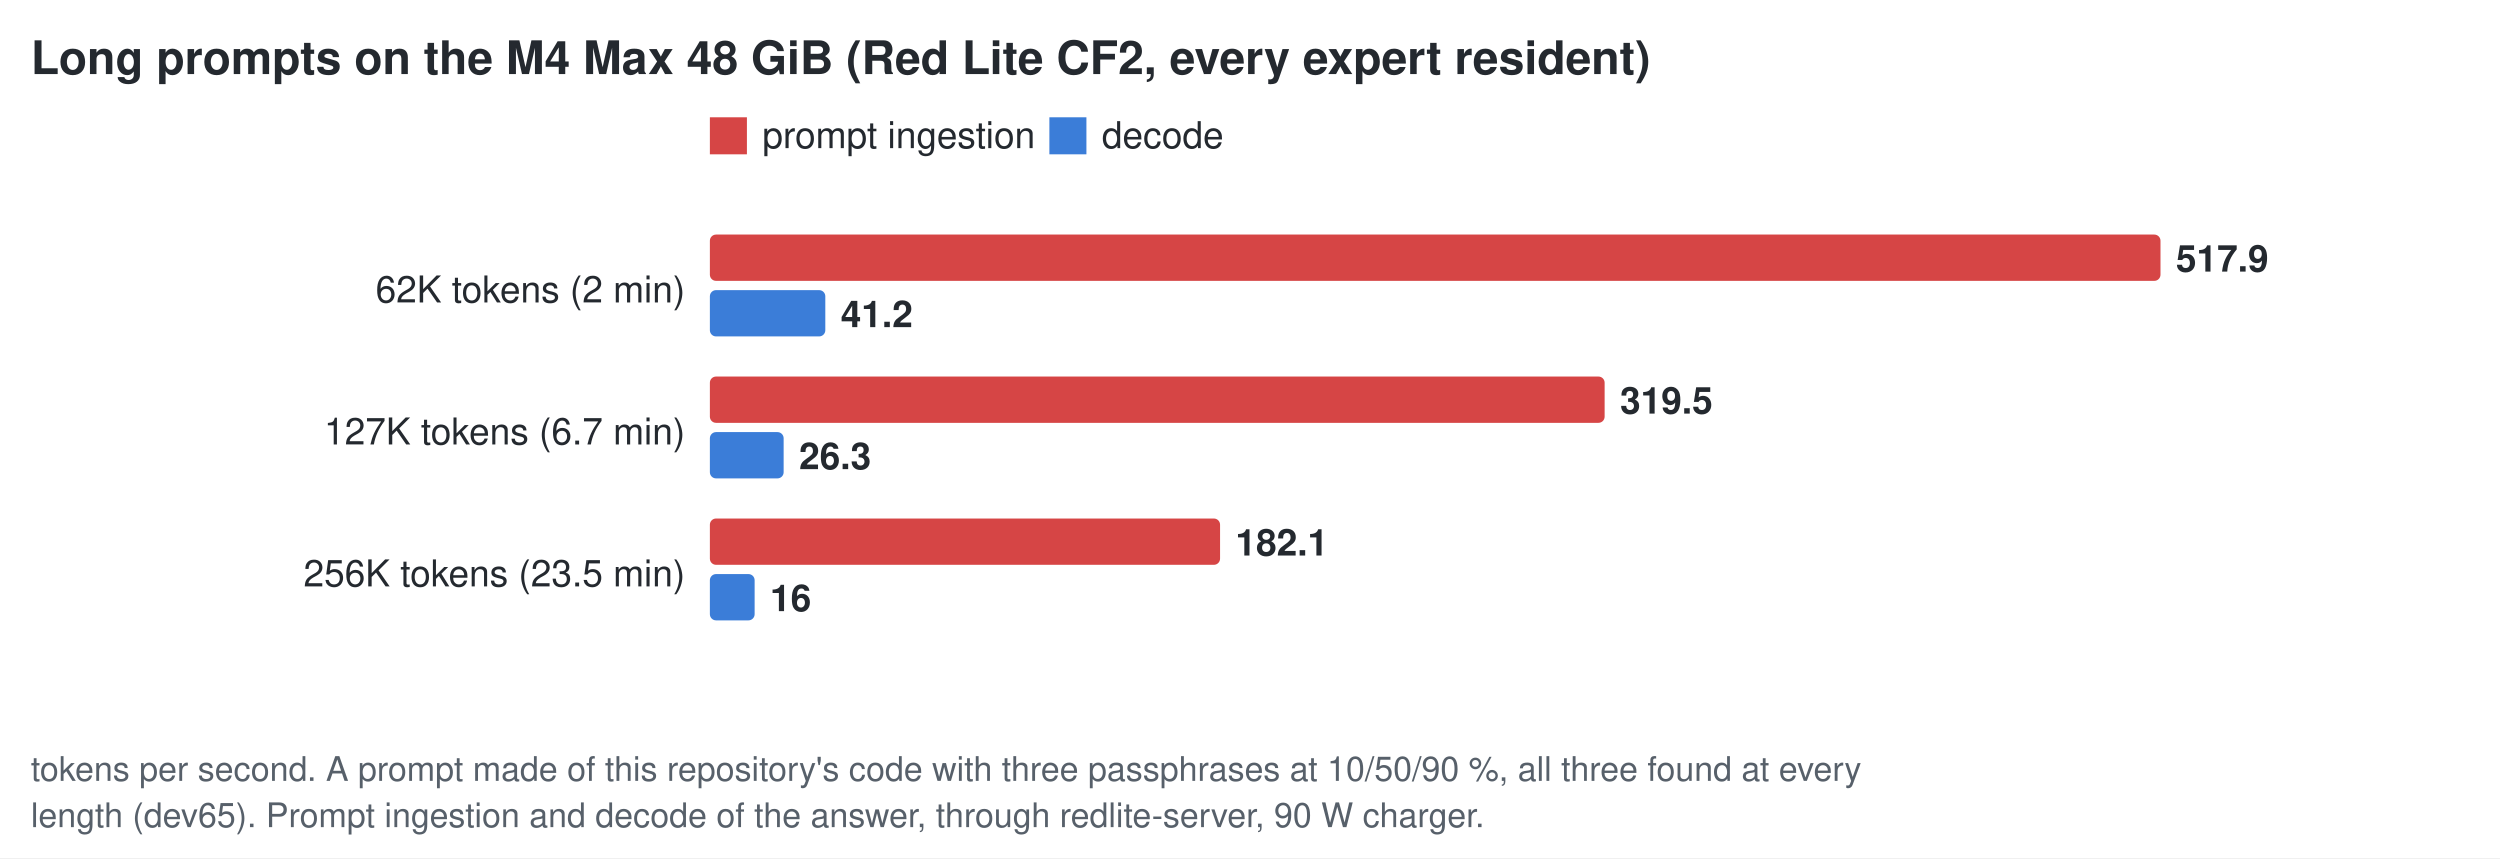
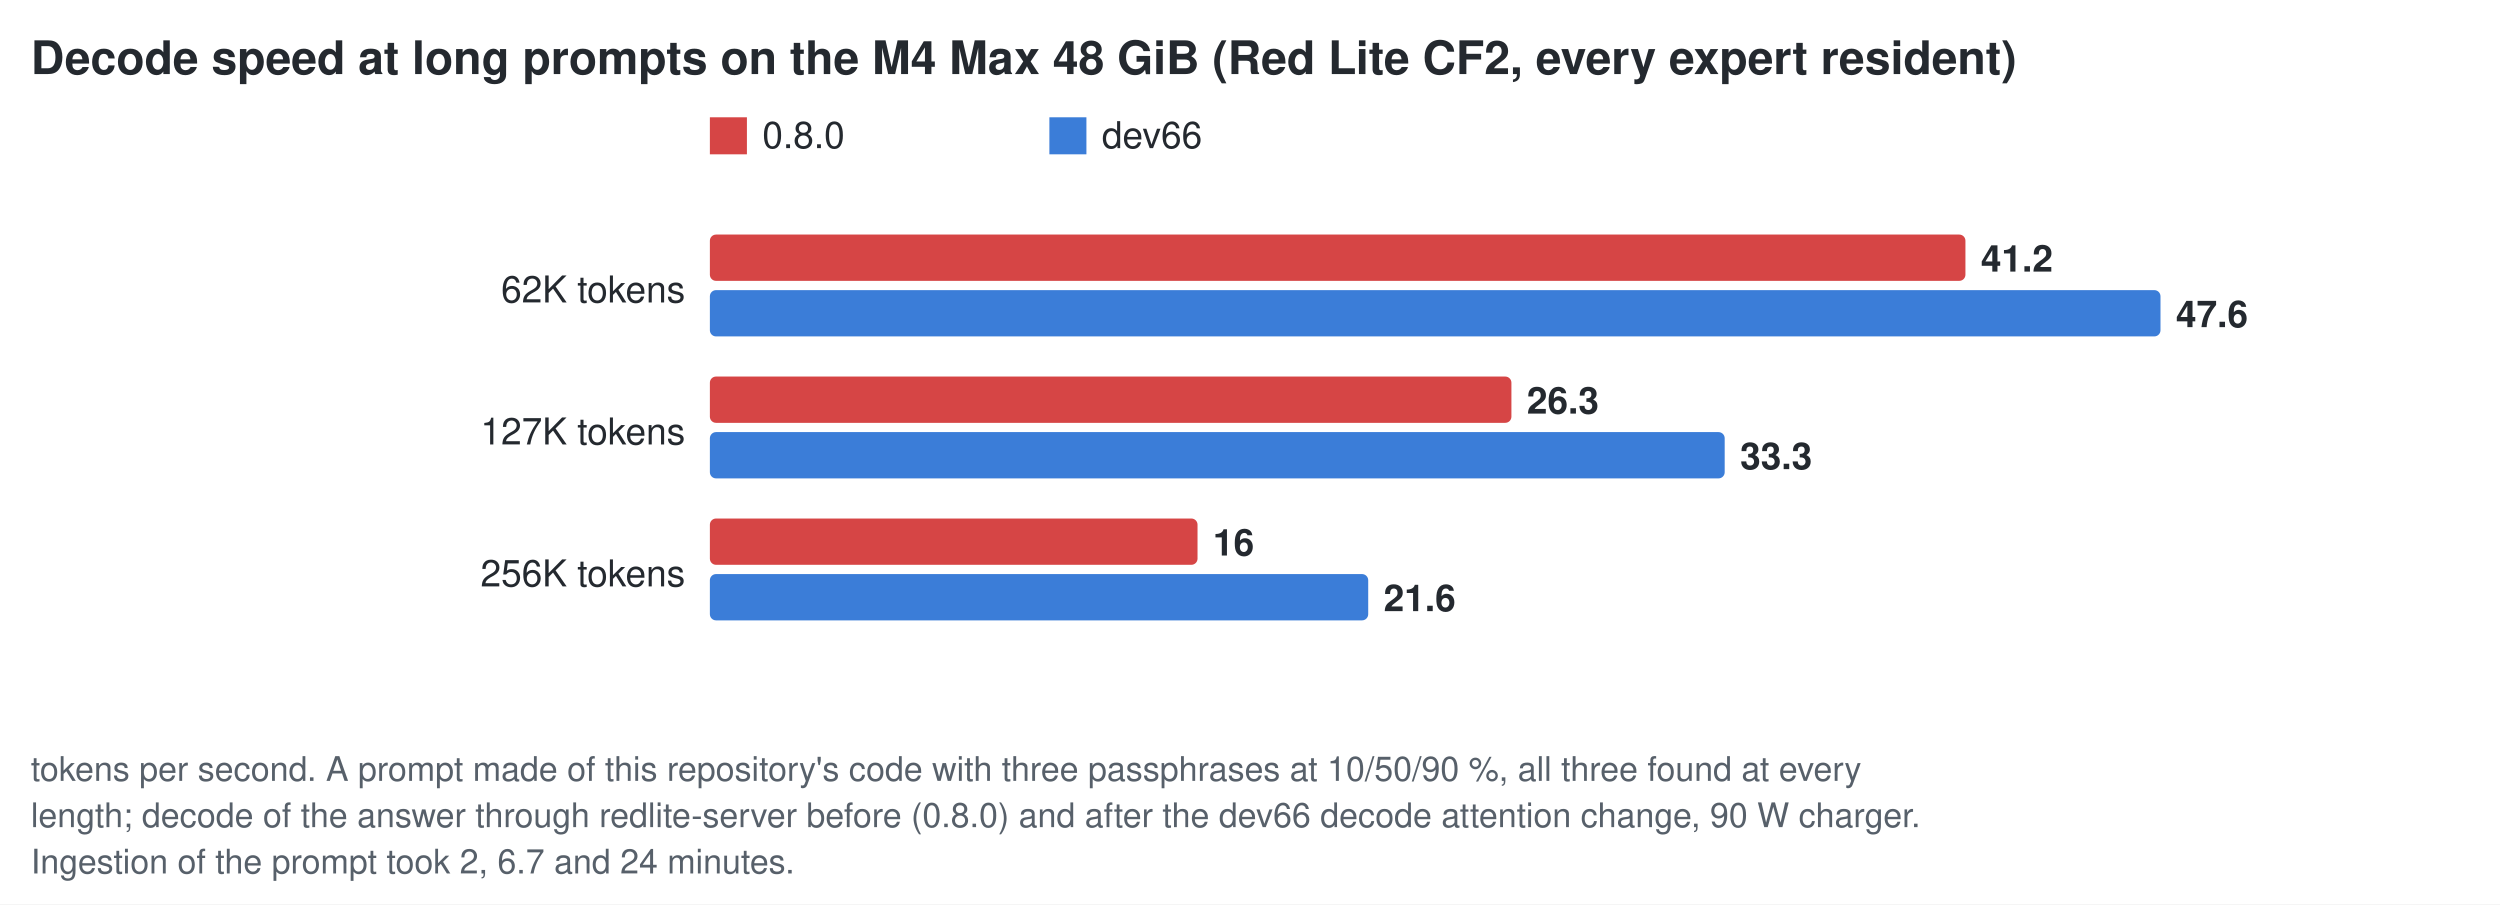
- <svg xmlns="http://www.w3.org/2000/svg" width="810" height="278" viewBox="0 0 810 278">
+ <svg xmlns="http://www.w3.org/2000/svg" width="810" height="293" viewBox="0 0 810 293">
  <style>.bg{fill:#ffffff}text{font-family:-apple-system,Helvetica,Arial,sans-serif;fill:#24292f}.t{font-size:15px;font-weight:600}.n{font-size:11px;fill:#57606a}.l{font-size:12px}.v{font-size:12px;font-weight:600}.g{stroke:#d0d7de}@media (prefers-color-scheme:dark){.bg{fill:#0d1117}text{fill:#e6edf3}.n{fill:#8d96a0}.g{stroke:#30363d}}</style>
-   <rect class="bg" width="810" height="278" />
-   <text class="t" x="10" y="24">Long prompts on the M4 Max 48 GiB (Red Lite CF2, every expert resident)</text>
+   <rect class="bg" width="810" height="293" />
+   <text class="t" x="10" y="24">Decode speed at long prompts on the M4 Max 48 GiB (Red Lite CF2, every expert resident)</text>
  <rect x="230" y="38" width="12" height="12" fill="#d64545" />
-   <text class="l" x="247" y="48">prompt ingestion</text>
+   <text class="l" x="247" y="48">0.8.0</text>
  <rect x="340" y="38" width="12" height="12" fill="#3b7dd8" />
-   <text class="l" x="357" y="48">decode</text>
-   <text class="l" x="222" y="98" text-anchor="end">62K tokens (2 min)</text>
-   <rect x="230" y="76" width="470.0" height="15" rx="2" fill="#d64545" />
-   <text class="v" x="705.0" y="88">517.9</text>
-   <rect x="230" y="94" width="37.4" height="15" rx="2" fill="#3b7dd8" />
-   <text class="v" x="272.4" y="106">41.2</text>
-   <text class="l" x="222" y="144" text-anchor="end">127K tokens (6.7 min)</text>
-   <rect x="230" y="122" width="289.9" height="15" rx="2" fill="#d64545" />
-   <text class="v" x="524.9" y="134">319.5</text>
-   <rect x="230" y="140" width="23.9" height="15" rx="2" fill="#3b7dd8" />
-   <text class="v" x="258.9" y="152">26.3</text>
-   <text class="l" x="222" y="190" text-anchor="end">256K tokens (23.5 min)</text>
-   <rect x="230" y="168" width="165.3" height="15" rx="2" fill="#d64545" />
-   <text class="v" x="400.3" y="180">182.1</text>
-   <rect x="230" y="186" width="14.5" height="15" rx="2" fill="#3b7dd8" />
-   <text class="v" x="249.5" y="198">16</text>
+   <text class="l" x="357" y="48">dev66</text>
+   <text class="l" x="222" y="98" text-anchor="end">62K tokens</text>
+   <rect x="230" y="76" width="406.8" height="15" rx="2" fill="#d64545" />
+   <text class="v" x="641.8" y="88">41.2</text>
+   <rect x="230" y="94" width="470.0" height="15" rx="2" fill="#3b7dd8" />
+   <text class="v" x="705.0" y="106">47.6</text>
+   <text class="l" x="222" y="144" text-anchor="end">127K tokens</text>
+   <rect x="230" y="122" width="259.7" height="15" rx="2" fill="#d64545" />
+   <text class="v" x="494.7" y="134">26.3</text>
+   <rect x="230" y="140" width="328.8" height="15" rx="2" fill="#3b7dd8" />
+   <text class="v" x="563.8" y="152">33.3</text>
+   <text class="l" x="222" y="190" text-anchor="end">256K tokens</text>
+   <rect x="230" y="168" width="158.0" height="15" rx="2" fill="#d64545" />
+   <text class="v" x="393.0" y="180">16</text>
+   <rect x="230" y="186" width="213.3" height="15" rx="2" fill="#3b7dd8" />
+   <text class="v" x="448.3" y="198">21.6</text>
  <text class="n" x="10" y="253">tokens per second. A prompt made of this repository's code with three passphrases at 10/50/90 %, all three found at every</text>
-   <text class="n" x="10" y="268">length (dev65). Prompt ingestion and decode of the answer, through redlite-server, 90 W charger.</text>
+   <text class="n" x="10" y="268">length; decode of the answer through redlite-server before (0.8.0) and after the dev66 decode attention change, 90 W charger.</text>
+   <text class="n" x="10" y="283">Ingestion of the prompt took 2, 6.7 and 24 minutes.</text>
</svg>
